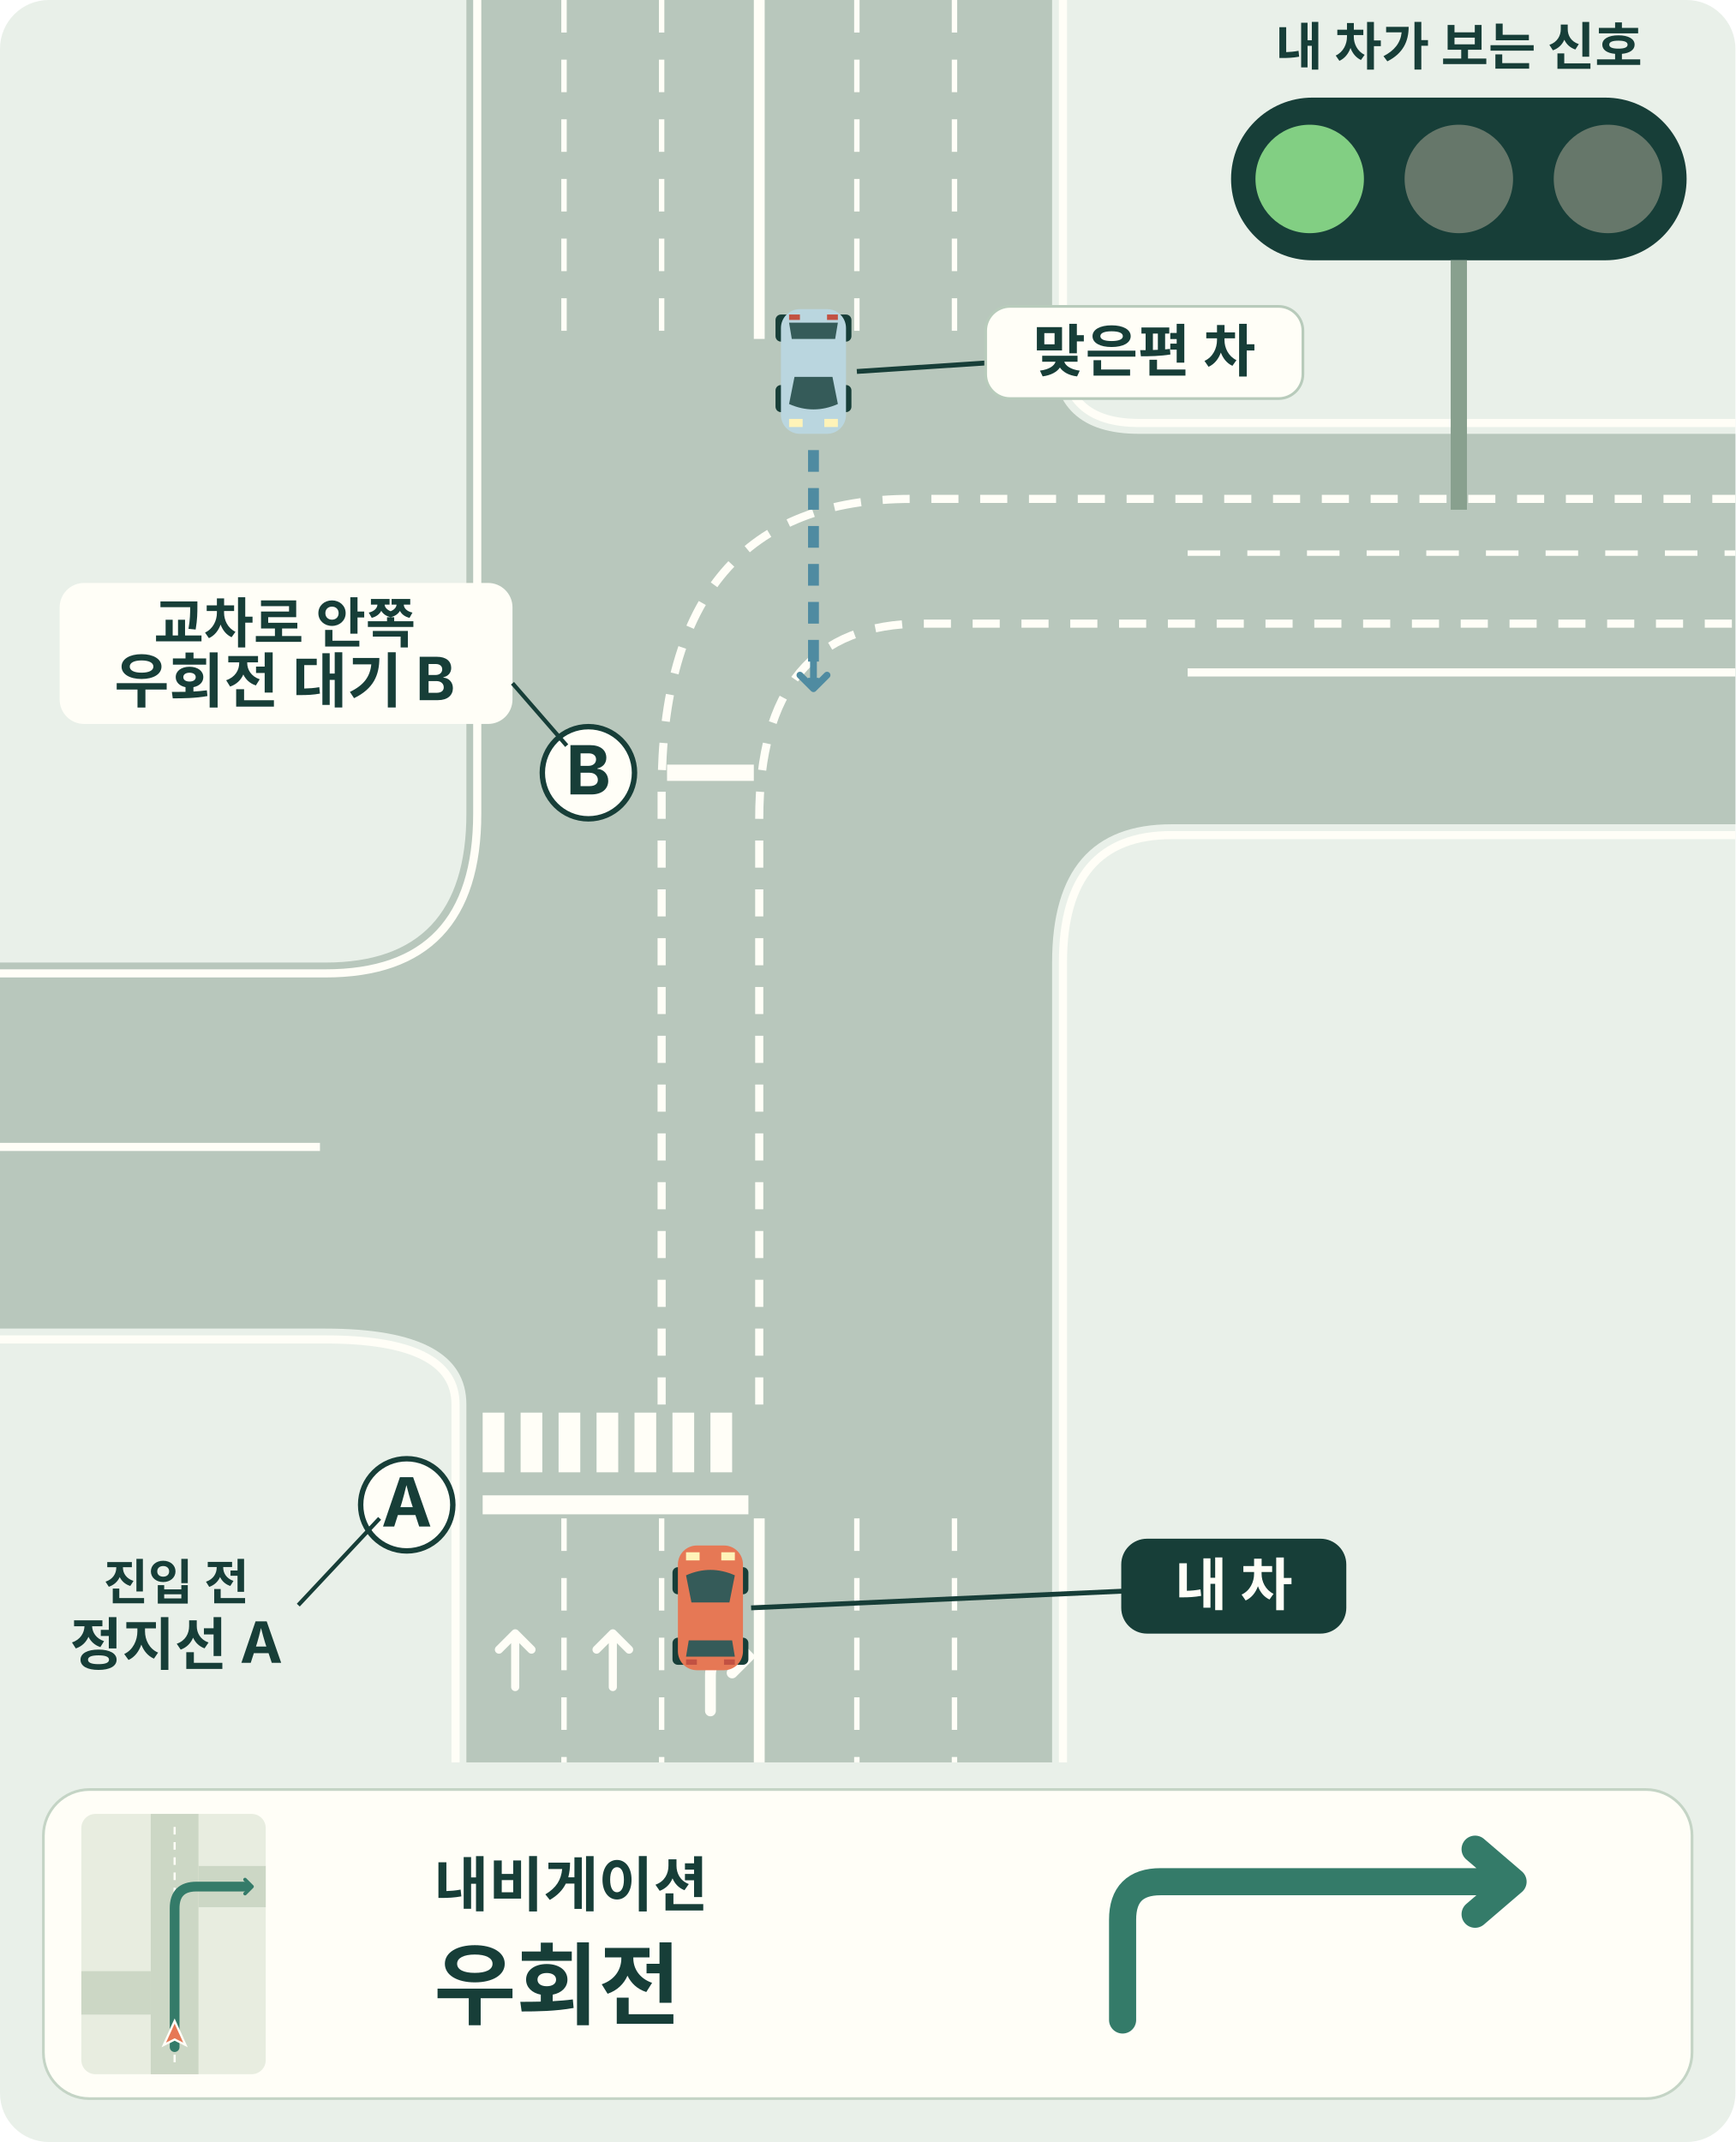
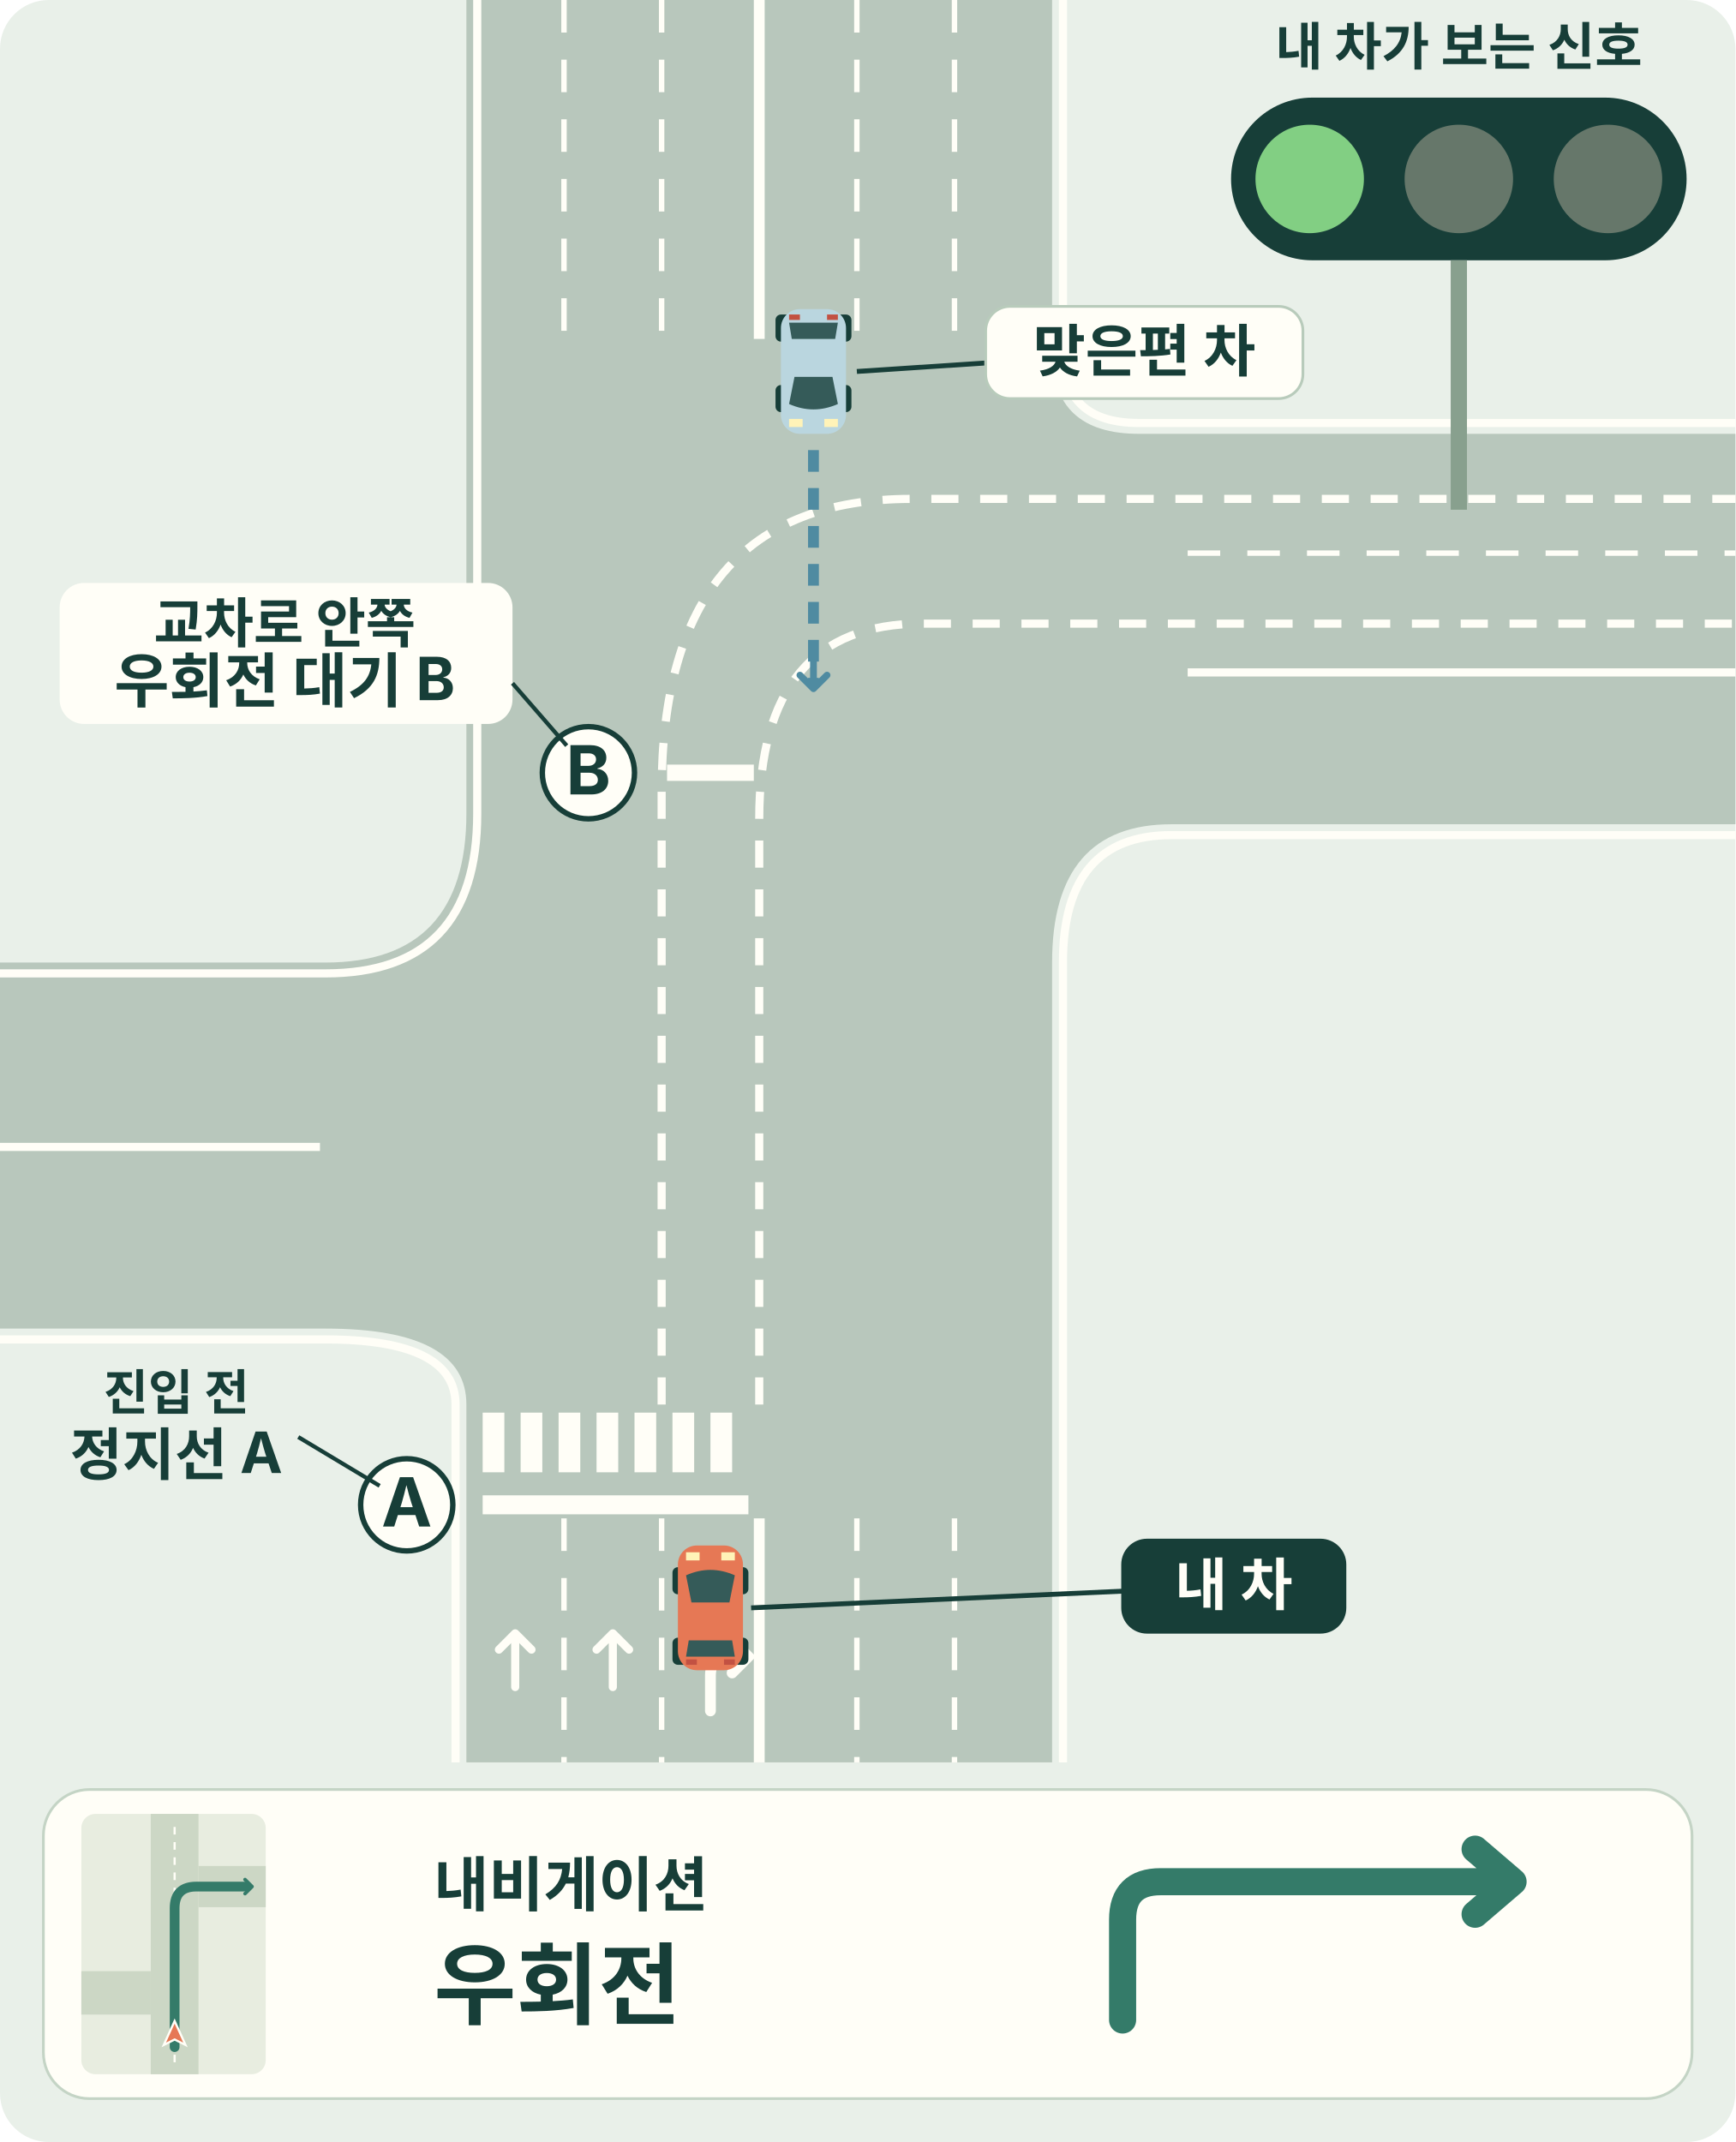
<svg xmlns="http://www.w3.org/2000/svg" data-question-id="turn-01" viewBox="0 0 640 790" role="img" aria-label="초록불. 우회전 대기 위치 B가 교차로 한참 안쪽에 있어요.. 초록 원형 신호. 내비 경로: 우회전. 넓고 어긋난 교차로. 진입 전 정지선 A와 교차로 깊숙한 우회전 대기 표시 B 사이에 여러 대 길이의 진입 구간이 있음. 내 차는 A 정지선 이전. 맞은편 차량이 직진하며 접근 중" data-scenario-feature="deep-right-turn" style="font-family:-apple-system,BlinkMacSystemFont,'Apple SD Gothic Neo',sans-serif">
  <rect width="640" height="790" rx="18" fill="#e9f0e9" />
  <g data-road-layout="large-offset-intersection" data-entry-line-y="555" data-waiting-line-y="285" data-stage="before-entry">
    <path d="M0 355H120Q172 355 172 300V0H388V130Q388 160 420 160H640V304H432Q388 304 388 355V650H172V518Q172 490 120 490H0Z" fill="#b8c7bc" />
    <path d="M0 359H120Q176 359 176 300V0M392 0V130Q392 156 420 156H640M640 308H432Q392 308 392 355V650M168 650V518Q168 494 120 494H0" fill="none" stroke="#fffef7" stroke-width="3" />
    <path d="M280 0V125M280 560V650" fill="none" stroke="#fffef7" stroke-width="4" />
    <path d="M208 0V130M244 0V130M316 0V130M352 0V130M208 560V650M244 560V650M316 560V650M352 560V650" fill="none" stroke="#fffef7" stroke-width="2" stroke-dasharray="12 10" />
    <path d="M0 423H118M438 248H640" fill="none" stroke="#fffef7" stroke-width="3" />
    <path d="M438 204H640" fill="none" stroke="#fffef7" stroke-width="2" stroke-dasharray="12 10" />
    <g data-crosswalk="entry">
      <rect x="178" y="521" width="8" height="22" fill="#fffef7" />
      <rect x="192" y="521" width="8" height="22" fill="#fffef7" />
      <rect x="206" y="521" width="8" height="22" fill="#fffef7" />
      <rect x="220" y="521" width="8" height="22" fill="#fffef7" />
      <rect x="234" y="521" width="8" height="22" fill="#fffef7" />
      <rect x="248" y="521" width="8" height="22" fill="#fffef7" />
      <rect x="262" y="521" width="8" height="22" fill="#fffef7" />
    </g>
    <path data-marking="stop-line" data-line-id="A" d="M178 555H276" stroke="#fffef7" stroke-width="7" />
    <path d="M244 518V292Q244 184 336 184H640" fill="none" stroke="#fffef7" stroke-width="3" stroke-dasharray="10 8" />
    <path d="M280 518V302Q280 230 340 230H640" fill="none" stroke="#fffef7" stroke-width="3" stroke-dasharray="10 8" />
    <path data-marking="waiting-guide" data-line-id="B" d="M246 285H278" stroke="#fffef7" stroke-width="6" />
    <circle cx="150" cy="555" r="17" fill="#fffef7" stroke="#173e38" stroke-width="2" />
    <text x="150" y="563" font-size="25" fill="#173e38" font-weight="700" text-anchor="middle">A</text>
    <circle cx="217" cy="285" r="17" fill="#fffef7" stroke="#173e38" stroke-width="2" />
    <text x="217" y="293" font-size="25" fill="#173e38" font-weight="700" text-anchor="middle">B</text>
    <path d="M0 17V-16m-10 10 10-10 10 10" fill="none" stroke="#fffef7" stroke-width="5" stroke-linecap="round" stroke-linejoin="round" transform="translate(190 612) rotate(0) scale(0.6)" />
    <path d="M0 17V-16m-10 10 10-10 10 10" fill="none" stroke="#fffef7" stroke-width="5" stroke-linecap="round" stroke-linejoin="round" transform="translate(226 612) rotate(0) scale(0.6)" />
    <path d="M262 631v-13q0-7 7-7h7m-6-6 6 6-6 6" fill="none" stroke="#fffef7" stroke-width="4" stroke-linecap="round" />
-     <text x="65" y="590" font-size="18" fill="#173e38" font-weight="700" text-anchor="middle">진입 전</text>
-     <text x="65" y="614" font-size="21" fill="#173e38" font-weight="700" text-anchor="middle">정지선 A</text>
-     <path d="M110 592L140 560" fill="none" stroke="#173e38" stroke-width="1.5" />
+     <text x="65" y="520" font-size="18" fill="#173e38" font-weight="700" text-anchor="middle">진입 전</text>
+     <text x="65" y="544" font-size="21" fill="#173e38" font-weight="700" text-anchor="middle">정지선 A</text>
+     <path d="M110 530L140 548" fill="none" stroke="#173e38" stroke-width="1.5" />
    <rect x="22" y="215" width="167" height="52" rx="9" fill="#fffef7" />
    <text x="105" y="237" font-size="20" fill="#173e38" font-weight="700" text-anchor="middle">교차로 안쪽</text>
    <text x="105" y="259" font-size="22" fill="#173e38" font-weight="700" text-anchor="middle">우회전 대기 B</text>
    <path d="M189 252L209 275" fill="none" stroke="#173e38" stroke-width="1.5" />
  </g>
  <g data-vehicle-role="oncoming" data-car-x="300" data-car-y="137" data-car-length="46" transform="translate(300 137) rotate(180)">
    <rect x="-14" y="-15" width="28" height="10" rx="2" fill="#173e38" />
    <rect x="-14" y="11" width="28" height="10" rx="2" fill="#173e38" />
    <rect x="-12" y="-23" width="24" height="46" rx="7" fill="#bad6df" />
    <path d="M-9 -12q9-4 18 0l-2 10h-14ZM-8 12h16l1 6h-18Z" fill="#355b59" />
    <path d="M-9 -19h5m8 0h5" stroke="#fff3b8" stroke-width="3" />
    <path d="M-9 20h4m10 0h4" stroke="#c25142" stroke-width="2" />
  </g>
  <g>
    <path d="M422 130L316 137" fill="none" stroke="#173e38" stroke-width="1.8" />
    <rect x="363.5" y="113" width="117" height="34" rx="9" fill="#fffef7" stroke="#b8cbbb" />
    <text x="422" y="137" font-size="21" fill="#173e38" font-weight="700" text-anchor="middle">맞은편 차</text>
  </g>
  <g data-other-route="straight">
    <path d="M300 166V253" fill="none" stroke="#4f8ba1" stroke-width="4" stroke-dasharray="8 6" />
    <path d="M0 17V-16m-10 10 10-10 10 10" fill="none" stroke="#4f8ba1" stroke-width="5" stroke-linecap="round" stroke-linejoin="round" transform="translate(300 246) rotate(180) scale(0.5)" />
  </g>
  <g data-vehicle-role="own" data-car-x="262" data-car-y="593" data-car-length="46" transform="translate(262 593) rotate(0)">
    <rect x="-14" y="-15" width="28" height="10" rx="2" fill="#173e38" />
    <rect x="-14" y="11" width="28" height="10" rx="2" fill="#173e38" />
    <rect x="-12" y="-23" width="24" height="46" rx="7" fill="#e67855" />
    <path d="M-9 -12q9-4 18 0l-2 10h-14ZM-8 12h16l1 6h-18Z" fill="#355b59" />
    <path d="M-9 -19h5m8 0h5" stroke="#fff3b8" stroke-width="3" />
    <path d="M-9 20h4m10 0h4" stroke="#c25142" stroke-width="2" />
  </g>
  <g>
    <path d="M455 585L277 593" fill="none" stroke="#173e38" stroke-width="1.8" />
    <rect x="414" y="568" width="82" height="34" rx="9" fill="#173e38" stroke="#173e38" />
    <text x="455" y="592" font-size="21" fill="#173e38" font-weight="700" text-anchor="middle" style="fill:#fffef7">내 차</text>
  </g>
  <g data-signal-type="road" transform="translate(454 36)">
    <rect width="168" height="60" rx="30" fill="#173e38" />
    <circle cx="29" cy="30" r="20" fill="#82cf83" />
    <circle cx="84" cy="30" r="20" fill="#66776a" />
    <circle cx="139" cy="30" r="20" fill="#66776a" />
    <path d="M84 60v92" stroke="#88a08e" stroke-width="6" />
    <text x="84" y="-12" font-size="19" fill="#173e38" font-weight="700" text-anchor="middle">내 차가 보는 신호</text>
  </g>
  <g data-navigation="offset-junction" transform="translate(16 660)">
    <rect width="608" height="114" rx="17" fill="#fffef7" stroke="#c4d4c5" />
    <g transform="translate(14 9) scale(.4)">
      <g>
        <rect width="170" height="240" rx="13" fill="#e8ede0" />
        <rect x="64" width="44" height="240" fill="#ccd7c5" />
        <path d="M108 48H170V86H108M0 145H64V185H0" fill="#ccd7c5" />
        <path d="M86 12V230" stroke="#fffef7" stroke-width="2" stroke-dasharray="7 7" />
        <path d="M86 215V87Q86 67 106 67H150" fill="none" stroke="#347b69" stroke-width="9" stroke-linecap="round" />
        <path d="M0 17V-16m-10 10 10-10 10 10" fill="none" stroke="#347b69" stroke-width="5" stroke-linecap="round" stroke-linejoin="round" transform="translate(147 67) rotate(90) scale(0.65)" />
        <path d="M86 191l-10 22 10-5 10 5Z" fill="#e67855" stroke="#fffef7" stroke-width="2" />
      </g>
    </g>
    <text x="144" y="43" font-size="22" fill="#173e38" font-weight="700">내비게이션</text>
    <text x="144" y="84" font-size="33" fill="#173e38" font-weight="700">우회전</text>
    <path d="M398 85V48q0-14 14-14h130m-14-12 14 12-14 12" fill="none" stroke="#347b69" stroke-width="10" stroke-linecap="round" stroke-linejoin="round" />
  </g>
</svg>
